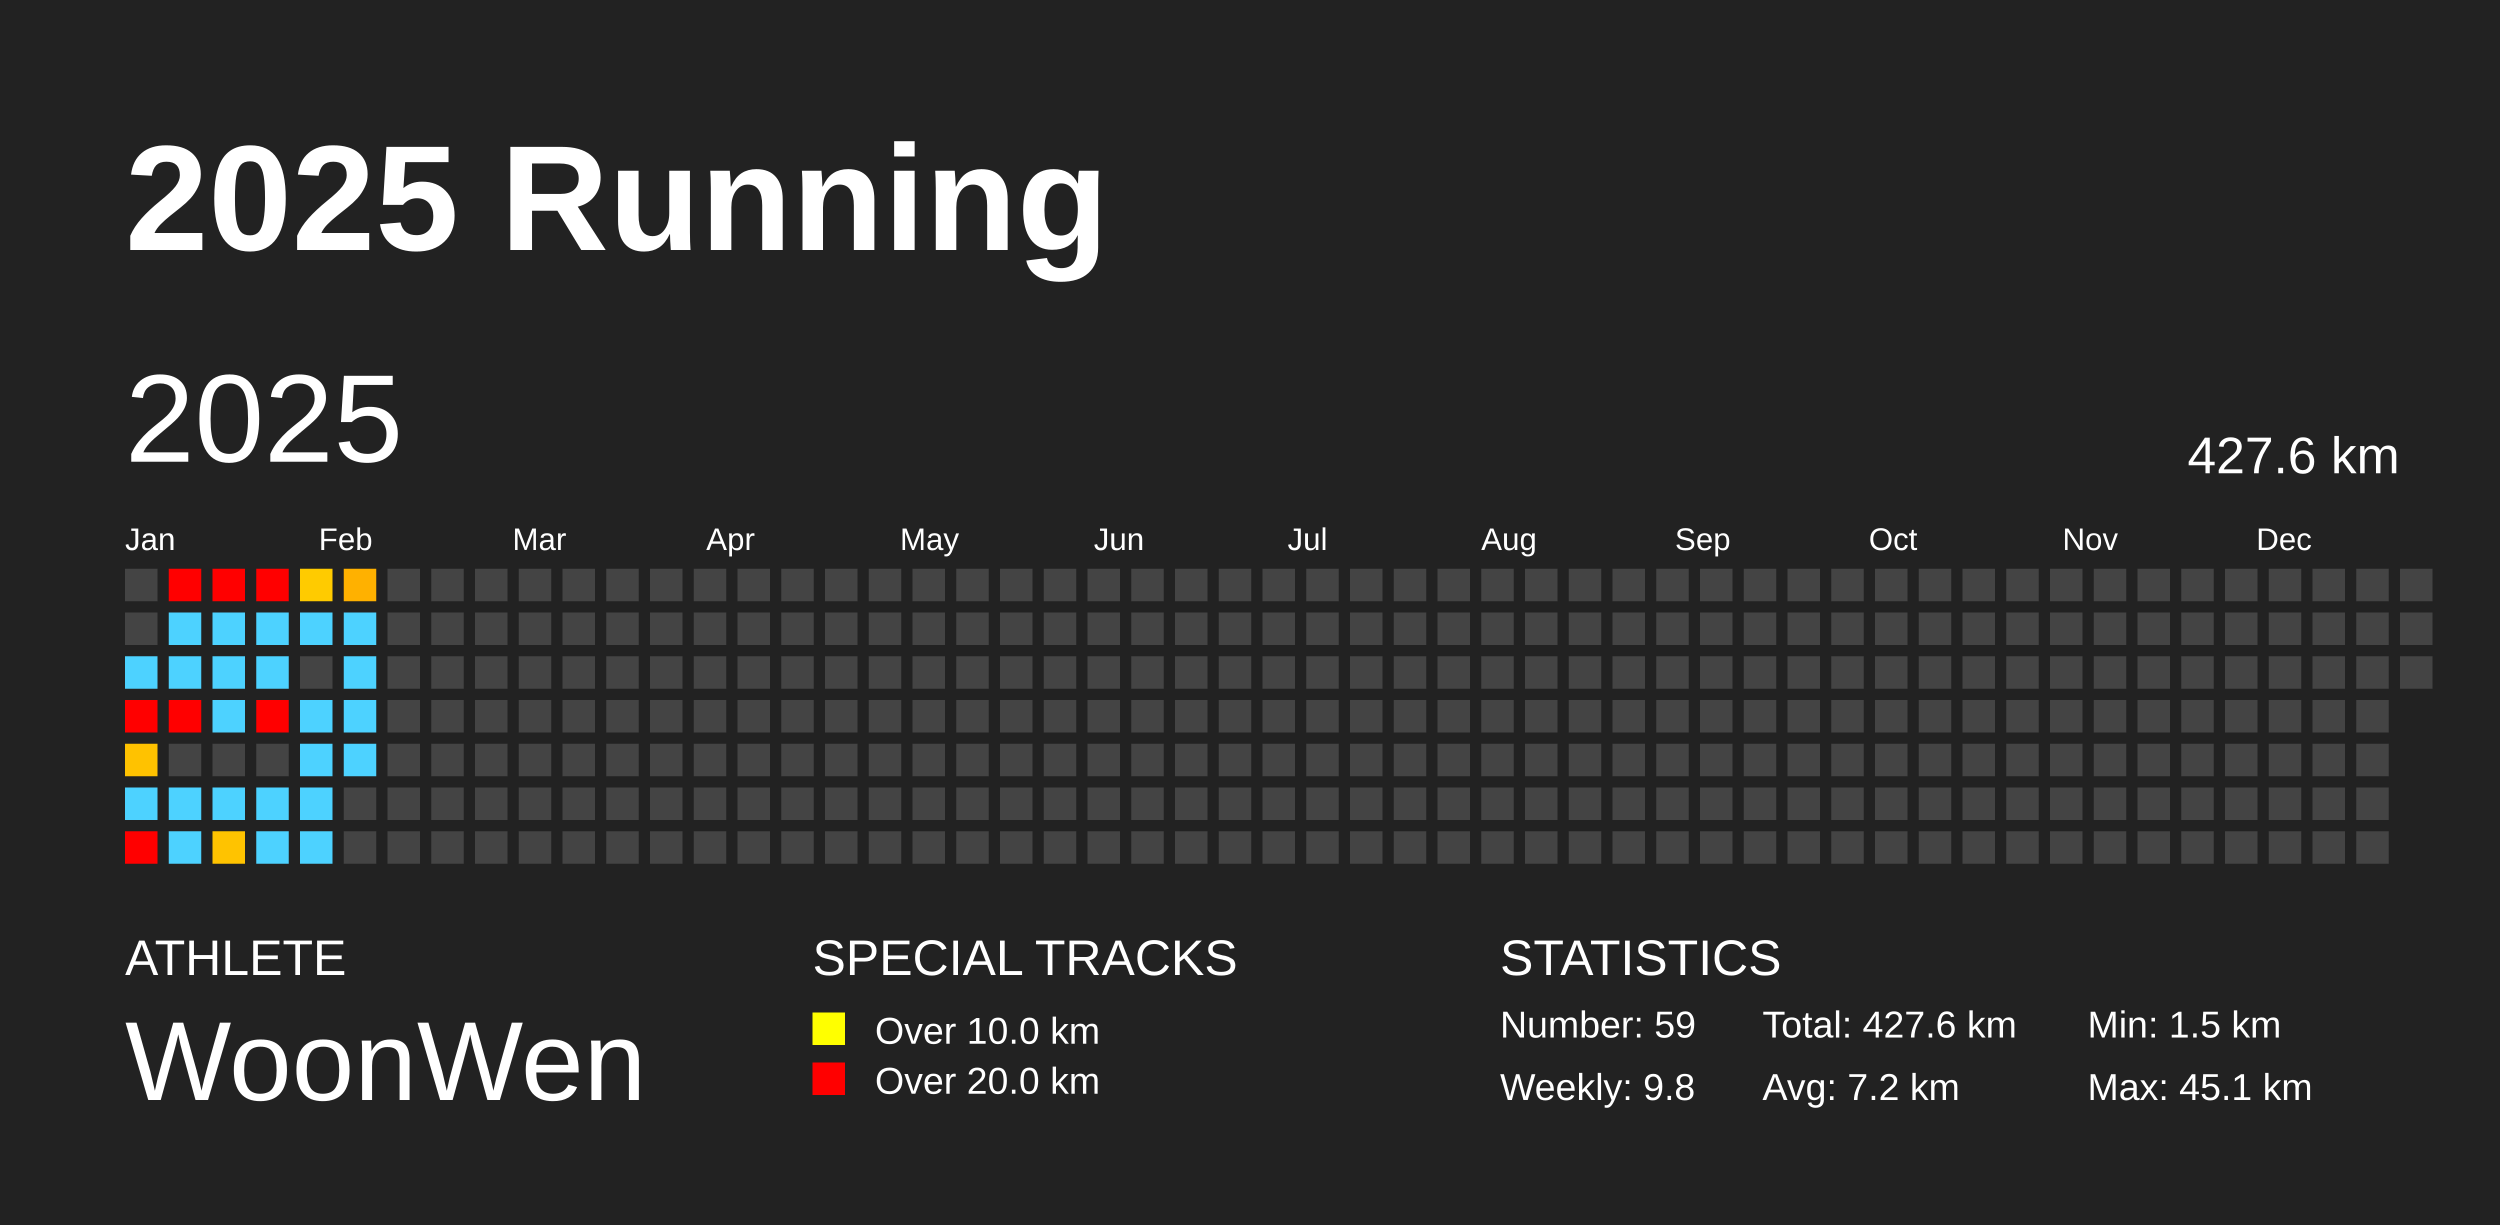
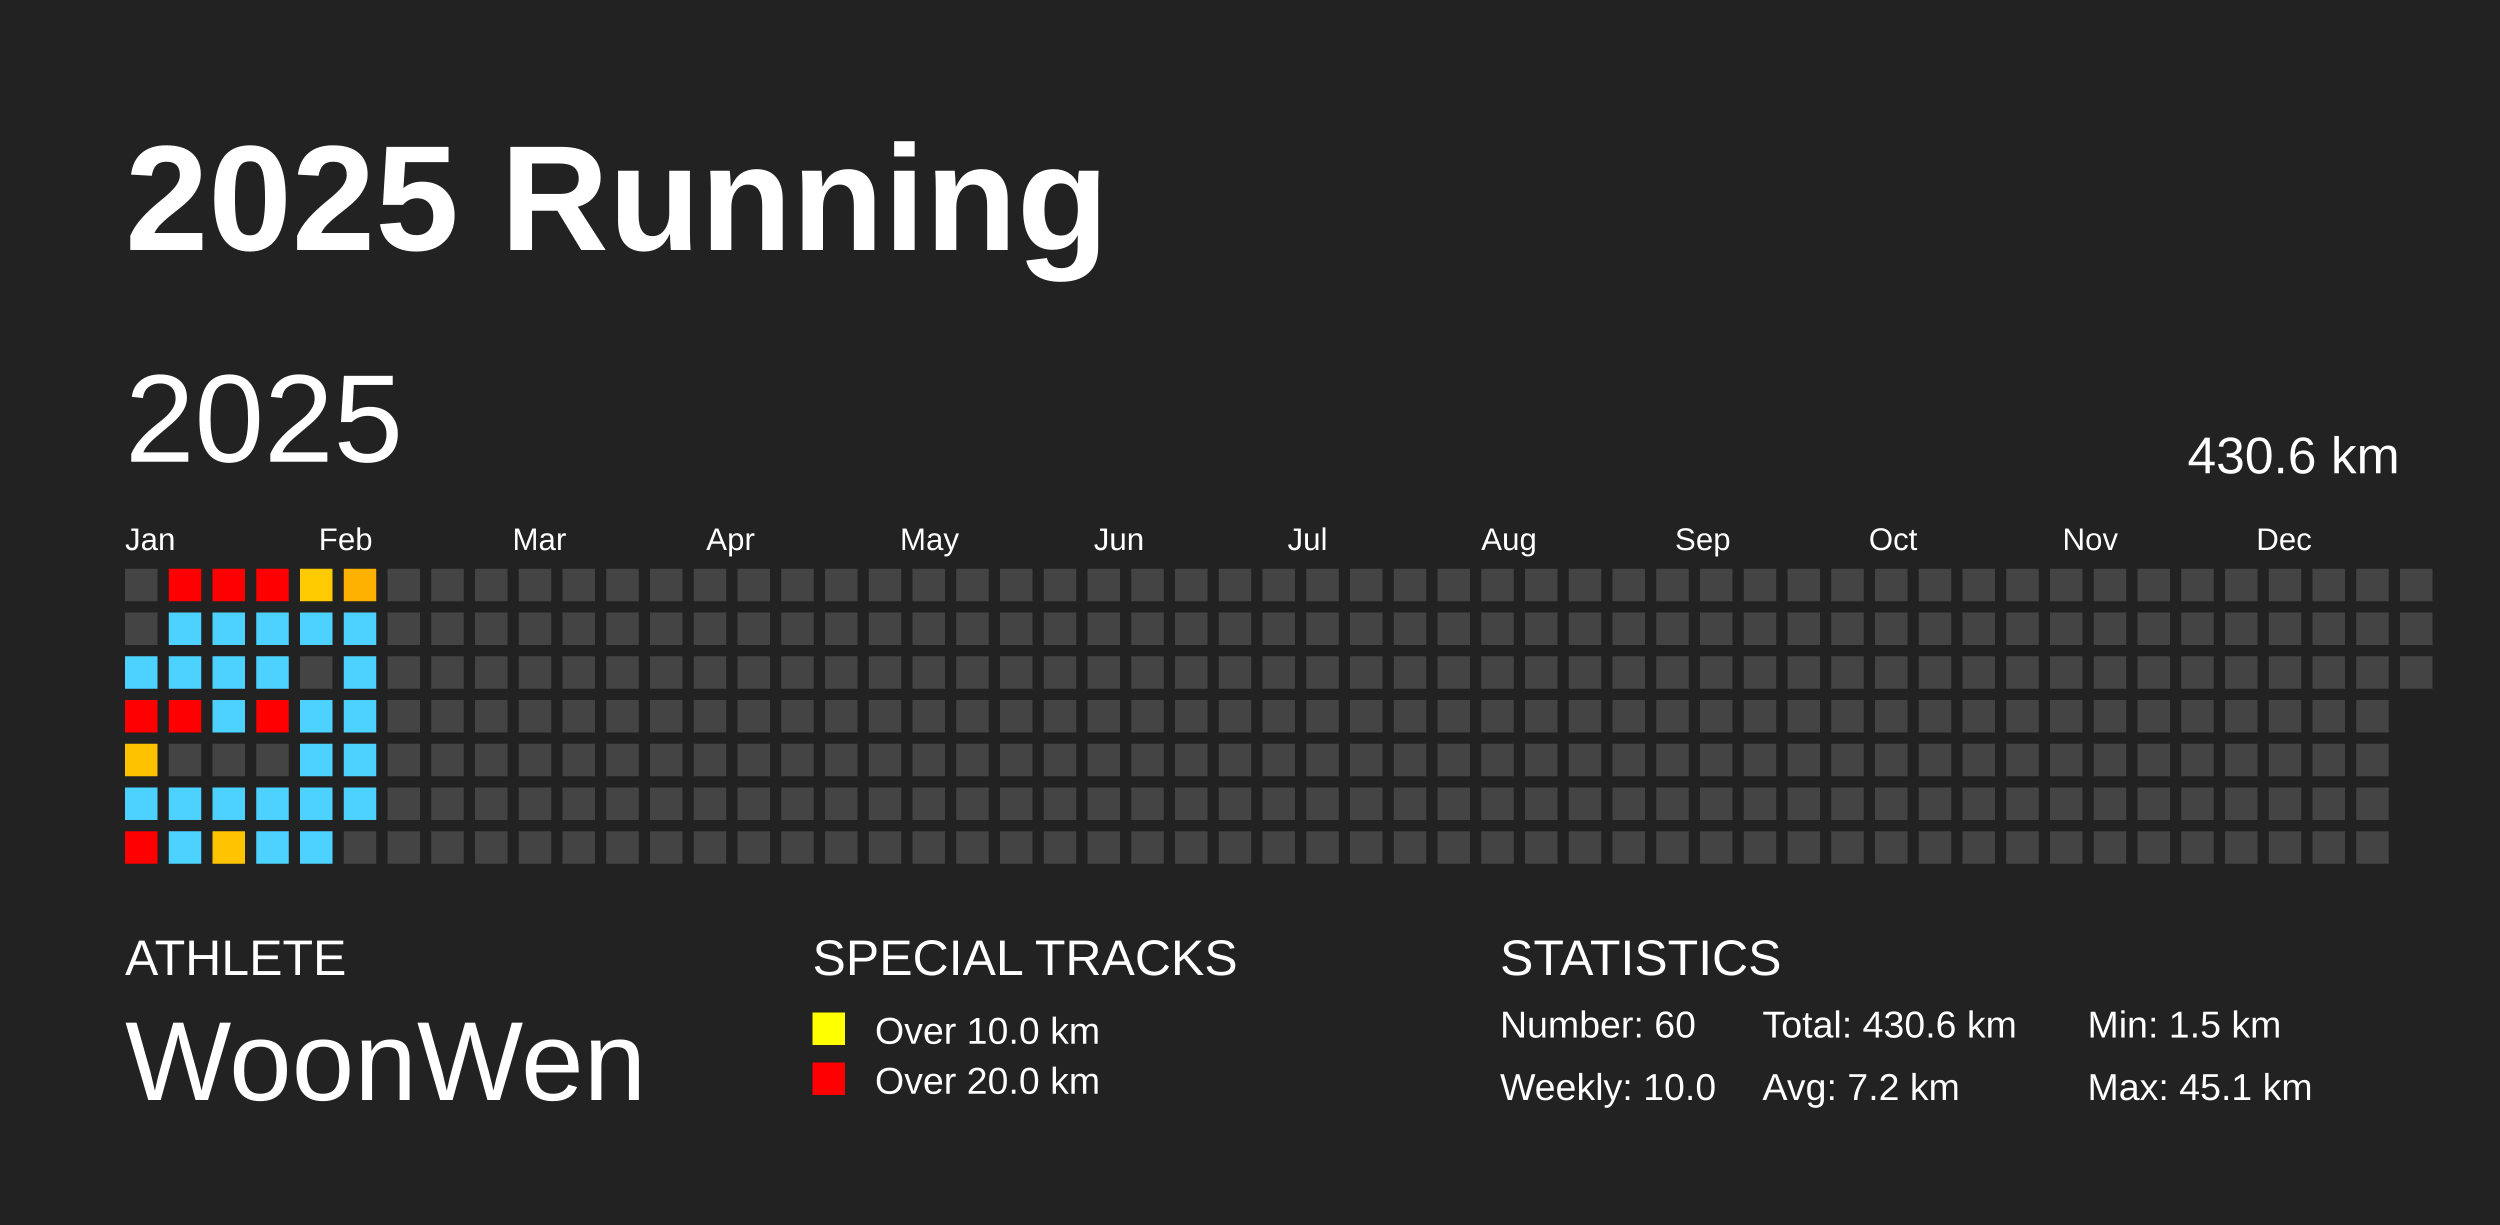
<svg xmlns="http://www.w3.org/2000/svg" baseProfile="full" height="98mm" version="1.1" viewBox="0,0,200,98" width="200mm">
  <defs />
  <rect fill="#222222" height="98" width="200" x="0" y="0" />
  <text fill="#FFFFFF" style="font-size:12px; font-family:Arial; font-weight:bold;" x="10" y="20">2025 Running</text>
  <text fill="#FFFFFF" style="font-size:4px; font-family:Arial" x="10" y="78">ATHLETE</text>
  <text fill="#FFFFFF" style="font-size:9px; font-family:Arial" x="10" y="88">WoonWen</text>
  <text fill="#FFFFFF" style="font-size:4px; font-family:Arial" x="65" y="78">SPECIAL TRACKS</text>
  <rect fill="yellow" height="2.6" width="2.6" x="65" y="81" />
  <text fill="#FFFFFF" style="font-size:3px; font-family:Arial" x="70" y="83.5">Over 10.0 km</text>
  <rect fill="red" height="2.6" width="2.6" x="65" y="85" />
  <text fill="#FFFFFF" style="font-size:3px; font-family:Arial" x="70" y="87.5">Over 20.0 km</text>
  <text fill="#FFFFFF" style="font-size:4px; font-family:Arial" x="120" y="78">STATISTICS</text>
-   <text fill="#FFFFFF" style="font-size:3px; font-family:Arial" x="120" y="83">Number: 59</text>
-   <text fill="#FFFFFF" style="font-size:3px; font-family:Arial" x="120" y="88">Weekly: 9.8</text>
-   <text fill="#FFFFFF" style="font-size:3px; font-family:Arial" x="141" y="83">Total: 427.6 km</text>
+   <text fill="#FFFFFF" style="font-size:3px; font-family:Arial" x="120" y="83">Number: 60</text>
+   <text fill="#FFFFFF" style="font-size:3px; font-family:Arial" x="120" y="88">Weekly: 10.0</text>
+   <text fill="#FFFFFF" style="font-size:3px; font-family:Arial" x="141" y="83">Total: 430.6 km</text>
  <text fill="#FFFFFF" style="font-size:3px; font-family:Arial" x="141" y="88">Avg: 7.2 km</text>
  <text fill="#FFFFFF" style="font-size:3px; font-family:Arial" x="167" y="83">Min: 1.5 km</text>
  <text fill="#FFFFFF" style="font-size:3px; font-family:Arial" x="167" y="88">Max: 45.1 km</text>
  <text dominant-baseline="hanging" fill="#FFFFFF" style="font-size:10.0px; font-family:Arial;" x="10" y="30">2025</text>
-   <text dominant-baseline="hanging" fill="#FFFFFF" style="font-size:4.125px; font-family:Arial;" x="175" y="35">427.6 km</text>
+   <text dominant-baseline="hanging" fill="#FFFFFF" style="font-size:4.125px; font-family:Arial;" x="175" y="35">430.6 km</text>
  <text fill="#FFFFFF" style="font-size:2.5px; font-family:Arial" x="10.0" y="44">Jan</text>
  <text fill="#FFFFFF" style="font-size:2.5px; font-family:Arial" x="25.5" y="44">Feb</text>
  <text fill="#FFFFFF" style="font-size:2.5px; font-family:Arial" x="41.0" y="44">Mar</text>
  <text fill="#FFFFFF" style="font-size:2.5px; font-family:Arial" x="56.5" y="44">Apr</text>
  <text fill="#FFFFFF" style="font-size:2.5px; font-family:Arial" x="72.0" y="44">May</text>
  <text fill="#FFFFFF" style="font-size:2.5px; font-family:Arial" x="87.5" y="44">Jun</text>
  <text fill="#FFFFFF" style="font-size:2.5px; font-family:Arial" x="103.0" y="44">Jul</text>
  <text fill="#FFFFFF" style="font-size:2.5px; font-family:Arial" x="118.5" y="44">Aug</text>
  <text fill="#FFFFFF" style="font-size:2.5px; font-family:Arial" x="134.0" y="44">Sep</text>
  <text fill="#FFFFFF" style="font-size:2.5px; font-family:Arial" x="149.5" y="44">Oct</text>
  <text fill="#FFFFFF" style="font-size:2.5px; font-family:Arial" x="165.0" y="44">Nov</text>
  <text fill="#FFFFFF" style="font-size:2.5px; font-family:Arial" x="180.5" y="44">Dec</text>
  <rect fill="#444444" height="2.6" width="2.6" x="10.0" y="45.5" />
  <rect fill="#444444" height="2.6" width="2.6" x="10.0" y="49.0" />
  <rect fill="#4dd2ff" height="2.6" width="2.6" x="10.0" y="52.5" />
  <rect fill="red" height="2.6" width="2.6" x="10.0" y="56.0" />
  <rect fill="#ffc200" height="2.6" width="2.6" x="10.0" y="59.5" />
  <rect fill="#4dd2ff" height="2.6" width="2.6" x="10.0" y="63.0" />
  <rect fill="red" height="2.6" width="2.6" x="10.0" y="66.5" />
  <rect fill="red" height="2.6" width="2.6" x="13.5" y="45.5" />
  <rect fill="#4dd2ff" height="2.6" width="2.6" x="13.5" y="49.0" />
  <rect fill="#4dd2ff" height="2.6" width="2.6" x="13.5" y="52.5" />
  <rect fill="red" height="2.6" width="2.6" x="13.5" y="56.0" />
  <rect fill="#444444" height="2.6" width="2.6" x="13.5" y="59.5" />
  <rect fill="#4dd2ff" height="2.6" width="2.6" x="13.5" y="63.0" />
  <rect fill="#4dd2ff" height="2.6" width="2.6" x="13.5" y="66.5" />
  <rect fill="red" height="2.6" width="2.6" x="17.0" y="45.5" />
  <rect fill="#4dd2ff" height="2.6" width="2.6" x="17.0" y="49.0" />
  <rect fill="#4dd2ff" height="2.6" width="2.6" x="17.0" y="52.5" />
  <rect fill="#4dd2ff" height="2.6" width="2.6" x="17.0" y="56.0" />
  <rect fill="#444444" height="2.6" width="2.6" x="17.0" y="59.5" />
  <rect fill="#4dd2ff" height="2.6" width="2.6" x="17.0" y="63.0" />
  <rect fill="#ffc300" height="2.6" width="2.6" x="17.0" y="66.5" />
  <rect fill="red" height="2.6" width="2.6" x="20.5" y="45.5" />
  <rect fill="#4dd2ff" height="2.6" width="2.6" x="20.5" y="49.0" />
  <rect fill="#4dd2ff" height="2.6" width="2.6" x="20.5" y="52.5" />
  <rect fill="red" height="2.6" width="2.6" x="20.5" y="56.0" />
  <rect fill="#444444" height="2.6" width="2.6" x="20.5" y="59.5" />
  <rect fill="#4dd2ff" height="2.6" width="2.6" x="20.5" y="63.0" />
  <rect fill="#4dd2ff" height="2.6" width="2.6" x="20.5" y="66.5" />
  <rect fill="#ffcb00" height="2.6" width="2.6" x="24.0" y="45.5" />
  <rect fill="#4dd2ff" height="2.6" width="2.6" x="24.0" y="49.0" />
  <rect fill="#444444" height="2.6" width="2.6" x="24.0" y="52.5" />
  <rect fill="#4dd2ff" height="2.6" width="2.6" x="24.0" y="56.0" />
  <rect fill="#4dd2ff" height="2.6" width="2.6" x="24.0" y="59.5" />
  <rect fill="#4dd2ff" height="2.6" width="2.6" x="24.0" y="63.0" />
  <rect fill="#4dd2ff" height="2.6" width="2.6" x="24.0" y="66.5" />
  <rect fill="#ffb100" height="2.6" width="2.6" x="27.5" y="45.5" />
  <rect fill="#4dd2ff" height="2.6" width="2.6" x="27.5" y="49.0" />
  <rect fill="#4dd2ff" height="2.6" width="2.6" x="27.5" y="52.5" />
  <rect fill="#4dd2ff" height="2.6" width="2.6" x="27.5" y="56.0" />
  <rect fill="#4dd2ff" height="2.6" width="2.6" x="27.5" y="59.5" />
-   <rect fill="#444444" height="2.6" width="2.6" x="27.5" y="63.0" />
+   <rect fill="#4dd2ff" height="2.6" width="2.6" x="27.5" y="63.0" />
  <rect fill="#444444" height="2.6" width="2.6" x="27.5" y="66.5" />
  <rect fill="#444444" height="2.6" width="2.6" x="31.0" y="45.5" />
  <rect fill="#444444" height="2.6" width="2.6" x="31.0" y="49.0" />
  <rect fill="#444444" height="2.6" width="2.6" x="31.0" y="52.5" />
  <rect fill="#444444" height="2.6" width="2.6" x="31.0" y="56.0" />
  <rect fill="#444444" height="2.6" width="2.6" x="31.0" y="59.5" />
  <rect fill="#444444" height="2.6" width="2.6" x="31.0" y="63.0" />
  <rect fill="#444444" height="2.6" width="2.6" x="31.0" y="66.5" />
  <rect fill="#444444" height="2.6" width="2.6" x="34.5" y="45.5" />
  <rect fill="#444444" height="2.6" width="2.6" x="34.5" y="49.0" />
  <rect fill="#444444" height="2.6" width="2.6" x="34.5" y="52.5" />
  <rect fill="#444444" height="2.6" width="2.6" x="34.5" y="56.0" />
  <rect fill="#444444" height="2.6" width="2.6" x="34.5" y="59.5" />
  <rect fill="#444444" height="2.6" width="2.6" x="34.5" y="63.0" />
  <rect fill="#444444" height="2.6" width="2.6" x="34.5" y="66.5" />
  <rect fill="#444444" height="2.6" width="2.6" x="38.0" y="45.5" />
  <rect fill="#444444" height="2.6" width="2.6" x="38.0" y="49.0" />
  <rect fill="#444444" height="2.6" width="2.6" x="38.0" y="52.5" />
  <rect fill="#444444" height="2.6" width="2.6" x="38.0" y="56.0" />
  <rect fill="#444444" height="2.6" width="2.6" x="38.0" y="59.5" />
  <rect fill="#444444" height="2.6" width="2.6" x="38.0" y="63.0" />
  <rect fill="#444444" height="2.6" width="2.6" x="38.0" y="66.5" />
  <rect fill="#444444" height="2.6" width="2.6" x="41.5" y="45.5" />
  <rect fill="#444444" height="2.6" width="2.6" x="41.5" y="49.0" />
  <rect fill="#444444" height="2.6" width="2.6" x="41.5" y="52.5" />
  <rect fill="#444444" height="2.6" width="2.6" x="41.5" y="56.0" />
  <rect fill="#444444" height="2.6" width="2.6" x="41.5" y="59.5" />
  <rect fill="#444444" height="2.6" width="2.6" x="41.5" y="63.0" />
  <rect fill="#444444" height="2.6" width="2.6" x="41.5" y="66.5" />
  <rect fill="#444444" height="2.6" width="2.6" x="45.0" y="45.5" />
  <rect fill="#444444" height="2.6" width="2.6" x="45.0" y="49.0" />
  <rect fill="#444444" height="2.6" width="2.6" x="45.0" y="52.5" />
  <rect fill="#444444" height="2.6" width="2.6" x="45.0" y="56.0" />
  <rect fill="#444444" height="2.6" width="2.6" x="45.0" y="59.5" />
  <rect fill="#444444" height="2.6" width="2.6" x="45.0" y="63.0" />
  <rect fill="#444444" height="2.6" width="2.6" x="45.0" y="66.5" />
  <rect fill="#444444" height="2.6" width="2.6" x="48.5" y="45.5" />
  <rect fill="#444444" height="2.6" width="2.6" x="48.5" y="49.0" />
  <rect fill="#444444" height="2.6" width="2.6" x="48.5" y="52.5" />
  <rect fill="#444444" height="2.6" width="2.6" x="48.5" y="56.0" />
  <rect fill="#444444" height="2.6" width="2.6" x="48.5" y="59.5" />
  <rect fill="#444444" height="2.6" width="2.6" x="48.5" y="63.0" />
  <rect fill="#444444" height="2.6" width="2.6" x="48.5" y="66.5" />
  <rect fill="#444444" height="2.6" width="2.6" x="52.0" y="45.5" />
  <rect fill="#444444" height="2.6" width="2.6" x="52.0" y="49.0" />
  <rect fill="#444444" height="2.6" width="2.6" x="52.0" y="52.5" />
  <rect fill="#444444" height="2.6" width="2.6" x="52.0" y="56.0" />
  <rect fill="#444444" height="2.6" width="2.6" x="52.0" y="59.5" />
  <rect fill="#444444" height="2.6" width="2.6" x="52.0" y="63.0" />
  <rect fill="#444444" height="2.6" width="2.6" x="52.0" y="66.5" />
  <rect fill="#444444" height="2.6" width="2.6" x="55.5" y="45.5" />
  <rect fill="#444444" height="2.6" width="2.6" x="55.5" y="49.0" />
  <rect fill="#444444" height="2.6" width="2.6" x="55.5" y="52.5" />
  <rect fill="#444444" height="2.6" width="2.6" x="55.5" y="56.0" />
  <rect fill="#444444" height="2.6" width="2.6" x="55.5" y="59.5" />
  <rect fill="#444444" height="2.6" width="2.6" x="55.5" y="63.0" />
  <rect fill="#444444" height="2.6" width="2.6" x="55.5" y="66.5" />
  <rect fill="#444444" height="2.6" width="2.6" x="59.0" y="45.5" />
  <rect fill="#444444" height="2.6" width="2.6" x="59.0" y="49.0" />
  <rect fill="#444444" height="2.6" width="2.6" x="59.0" y="52.5" />
  <rect fill="#444444" height="2.6" width="2.6" x="59.0" y="56.0" />
  <rect fill="#444444" height="2.6" width="2.6" x="59.0" y="59.5" />
  <rect fill="#444444" height="2.6" width="2.6" x="59.0" y="63.0" />
  <rect fill="#444444" height="2.6" width="2.6" x="59.0" y="66.5" />
  <rect fill="#444444" height="2.6" width="2.6" x="62.5" y="45.5" />
  <rect fill="#444444" height="2.6" width="2.6" x="62.5" y="49.0" />
  <rect fill="#444444" height="2.6" width="2.6" x="62.5" y="52.5" />
  <rect fill="#444444" height="2.6" width="2.6" x="62.5" y="56.0" />
  <rect fill="#444444" height="2.6" width="2.6" x="62.5" y="59.5" />
  <rect fill="#444444" height="2.6" width="2.6" x="62.5" y="63.0" />
  <rect fill="#444444" height="2.6" width="2.6" x="62.5" y="66.5" />
  <rect fill="#444444" height="2.6" width="2.6" x="66.0" y="45.5" />
  <rect fill="#444444" height="2.6" width="2.6" x="66.0" y="49.0" />
  <rect fill="#444444" height="2.6" width="2.6" x="66.0" y="52.5" />
  <rect fill="#444444" height="2.6" width="2.6" x="66.0" y="56.0" />
  <rect fill="#444444" height="2.6" width="2.6" x="66.0" y="59.5" />
  <rect fill="#444444" height="2.6" width="2.6" x="66.0" y="63.0" />
  <rect fill="#444444" height="2.6" width="2.6" x="66.0" y="66.5" />
  <rect fill="#444444" height="2.6" width="2.6" x="69.5" y="45.5" />
  <rect fill="#444444" height="2.6" width="2.6" x="69.5" y="49.0" />
  <rect fill="#444444" height="2.6" width="2.6" x="69.5" y="52.5" />
  <rect fill="#444444" height="2.6" width="2.6" x="69.5" y="56.0" />
  <rect fill="#444444" height="2.6" width="2.6" x="69.5" y="59.5" />
  <rect fill="#444444" height="2.6" width="2.6" x="69.5" y="63.0" />
  <rect fill="#444444" height="2.6" width="2.6" x="69.5" y="66.5" />
  <rect fill="#444444" height="2.6" width="2.6" x="73.0" y="45.5" />
  <rect fill="#444444" height="2.6" width="2.6" x="73.0" y="49.0" />
  <rect fill="#444444" height="2.6" width="2.6" x="73.0" y="52.5" />
  <rect fill="#444444" height="2.6" width="2.6" x="73.0" y="56.0" />
  <rect fill="#444444" height="2.6" width="2.6" x="73.0" y="59.5" />
  <rect fill="#444444" height="2.6" width="2.6" x="73.0" y="63.0" />
  <rect fill="#444444" height="2.6" width="2.6" x="73.0" y="66.5" />
  <rect fill="#444444" height="2.6" width="2.6" x="76.5" y="45.5" />
  <rect fill="#444444" height="2.6" width="2.6" x="76.5" y="49.0" />
  <rect fill="#444444" height="2.6" width="2.6" x="76.5" y="52.5" />
  <rect fill="#444444" height="2.6" width="2.6" x="76.5" y="56.0" />
  <rect fill="#444444" height="2.6" width="2.6" x="76.5" y="59.5" />
  <rect fill="#444444" height="2.6" width="2.6" x="76.5" y="63.0" />
  <rect fill="#444444" height="2.6" width="2.6" x="76.5" y="66.5" />
  <rect fill="#444444" height="2.6" width="2.6" x="80.0" y="45.5" />
  <rect fill="#444444" height="2.6" width="2.6" x="80.0" y="49.0" />
  <rect fill="#444444" height="2.6" width="2.6" x="80.0" y="52.5" />
  <rect fill="#444444" height="2.6" width="2.6" x="80.0" y="56.0" />
  <rect fill="#444444" height="2.6" width="2.6" x="80.0" y="59.5" />
  <rect fill="#444444" height="2.6" width="2.6" x="80.0" y="63.0" />
  <rect fill="#444444" height="2.6" width="2.6" x="80.0" y="66.5" />
  <rect fill="#444444" height="2.6" width="2.6" x="83.5" y="45.5" />
  <rect fill="#444444" height="2.6" width="2.6" x="83.5" y="49.0" />
  <rect fill="#444444" height="2.6" width="2.6" x="83.5" y="52.5" />
  <rect fill="#444444" height="2.6" width="2.6" x="83.5" y="56.0" />
  <rect fill="#444444" height="2.6" width="2.6" x="83.5" y="59.5" />
  <rect fill="#444444" height="2.6" width="2.6" x="83.5" y="63.0" />
  <rect fill="#444444" height="2.6" width="2.6" x="83.5" y="66.5" />
  <rect fill="#444444" height="2.6" width="2.6" x="87.0" y="45.5" />
  <rect fill="#444444" height="2.6" width="2.6" x="87.0" y="49.0" />
  <rect fill="#444444" height="2.6" width="2.6" x="87.0" y="52.5" />
  <rect fill="#444444" height="2.6" width="2.6" x="87.0" y="56.0" />
  <rect fill="#444444" height="2.6" width="2.6" x="87.0" y="59.5" />
  <rect fill="#444444" height="2.6" width="2.6" x="87.0" y="63.0" />
  <rect fill="#444444" height="2.6" width="2.6" x="87.0" y="66.5" />
  <rect fill="#444444" height="2.6" width="2.6" x="90.5" y="45.5" />
  <rect fill="#444444" height="2.6" width="2.6" x="90.5" y="49.0" />
  <rect fill="#444444" height="2.6" width="2.6" x="90.5" y="52.5" />
  <rect fill="#444444" height="2.6" width="2.6" x="90.5" y="56.0" />
  <rect fill="#444444" height="2.6" width="2.6" x="90.5" y="59.5" />
  <rect fill="#444444" height="2.6" width="2.6" x="90.5" y="63.0" />
  <rect fill="#444444" height="2.6" width="2.6" x="90.5" y="66.5" />
  <rect fill="#444444" height="2.6" width="2.6" x="94.0" y="45.5" />
  <rect fill="#444444" height="2.6" width="2.6" x="94.0" y="49.0" />
  <rect fill="#444444" height="2.6" width="2.6" x="94.0" y="52.5" />
  <rect fill="#444444" height="2.6" width="2.6" x="94.0" y="56.0" />
  <rect fill="#444444" height="2.6" width="2.6" x="94.0" y="59.5" />
  <rect fill="#444444" height="2.6" width="2.6" x="94.0" y="63.0" />
  <rect fill="#444444" height="2.6" width="2.6" x="94.0" y="66.5" />
  <rect fill="#444444" height="2.6" width="2.6" x="97.5" y="45.5" />
  <rect fill="#444444" height="2.6" width="2.6" x="97.5" y="49.0" />
  <rect fill="#444444" height="2.6" width="2.6" x="97.5" y="52.5" />
  <rect fill="#444444" height="2.6" width="2.6" x="97.5" y="56.0" />
  <rect fill="#444444" height="2.6" width="2.6" x="97.5" y="59.5" />
  <rect fill="#444444" height="2.6" width="2.6" x="97.5" y="63.0" />
  <rect fill="#444444" height="2.6" width="2.6" x="97.5" y="66.5" />
  <rect fill="#444444" height="2.6" width="2.6" x="101.0" y="45.5" />
  <rect fill="#444444" height="2.6" width="2.6" x="101.0" y="49.0" />
  <rect fill="#444444" height="2.6" width="2.6" x="101.0" y="52.5" />
  <rect fill="#444444" height="2.6" width="2.6" x="101.0" y="56.0" />
  <rect fill="#444444" height="2.6" width="2.6" x="101.0" y="59.5" />
  <rect fill="#444444" height="2.6" width="2.6" x="101.0" y="63.0" />
  <rect fill="#444444" height="2.6" width="2.6" x="101.0" y="66.5" />
  <rect fill="#444444" height="2.6" width="2.6" x="104.5" y="45.5" />
  <rect fill="#444444" height="2.6" width="2.6" x="104.5" y="49.0" />
  <rect fill="#444444" height="2.6" width="2.6" x="104.5" y="52.5" />
  <rect fill="#444444" height="2.6" width="2.6" x="104.5" y="56.0" />
  <rect fill="#444444" height="2.6" width="2.6" x="104.5" y="59.5" />
  <rect fill="#444444" height="2.6" width="2.6" x="104.5" y="63.0" />
  <rect fill="#444444" height="2.6" width="2.6" x="104.5" y="66.5" />
  <rect fill="#444444" height="2.6" width="2.6" x="108.0" y="45.5" />
  <rect fill="#444444" height="2.6" width="2.6" x="108.0" y="49.0" />
  <rect fill="#444444" height="2.6" width="2.6" x="108.0" y="52.5" />
  <rect fill="#444444" height="2.6" width="2.6" x="108.0" y="56.0" />
  <rect fill="#444444" height="2.6" width="2.6" x="108.0" y="59.5" />
  <rect fill="#444444" height="2.6" width="2.6" x="108.0" y="63.0" />
  <rect fill="#444444" height="2.6" width="2.6" x="108.0" y="66.5" />
  <rect fill="#444444" height="2.6" width="2.6" x="111.5" y="45.5" />
  <rect fill="#444444" height="2.6" width="2.6" x="111.5" y="49.0" />
  <rect fill="#444444" height="2.6" width="2.6" x="111.5" y="52.5" />
  <rect fill="#444444" height="2.6" width="2.6" x="111.5" y="56.0" />
  <rect fill="#444444" height="2.6" width="2.6" x="111.5" y="59.5" />
  <rect fill="#444444" height="2.6" width="2.6" x="111.5" y="63.0" />
  <rect fill="#444444" height="2.6" width="2.6" x="111.5" y="66.5" />
  <rect fill="#444444" height="2.6" width="2.6" x="115.0" y="45.5" />
  <rect fill="#444444" height="2.6" width="2.6" x="115.0" y="49.0" />
  <rect fill="#444444" height="2.6" width="2.6" x="115.0" y="52.5" />
  <rect fill="#444444" height="2.6" width="2.6" x="115.0" y="56.0" />
  <rect fill="#444444" height="2.6" width="2.6" x="115.0" y="59.5" />
  <rect fill="#444444" height="2.6" width="2.6" x="115.0" y="63.0" />
  <rect fill="#444444" height="2.6" width="2.6" x="115.0" y="66.5" />
  <rect fill="#444444" height="2.6" width="2.6" x="118.5" y="45.5" />
  <rect fill="#444444" height="2.6" width="2.6" x="118.5" y="49.0" />
  <rect fill="#444444" height="2.6" width="2.6" x="118.5" y="52.5" />
  <rect fill="#444444" height="2.6" width="2.6" x="118.5" y="56.0" />
  <rect fill="#444444" height="2.6" width="2.6" x="118.5" y="59.5" />
  <rect fill="#444444" height="2.6" width="2.6" x="118.5" y="63.0" />
  <rect fill="#444444" height="2.6" width="2.6" x="118.5" y="66.5" />
  <rect fill="#444444" height="2.6" width="2.6" x="122.0" y="45.5" />
  <rect fill="#444444" height="2.6" width="2.6" x="122.0" y="49.0" />
  <rect fill="#444444" height="2.6" width="2.6" x="122.0" y="52.5" />
  <rect fill="#444444" height="2.6" width="2.6" x="122.0" y="56.0" />
  <rect fill="#444444" height="2.6" width="2.6" x="122.0" y="59.5" />
  <rect fill="#444444" height="2.6" width="2.6" x="122.0" y="63.0" />
  <rect fill="#444444" height="2.6" width="2.6" x="122.0" y="66.5" />
  <rect fill="#444444" height="2.6" width="2.6" x="125.5" y="45.5" />
  <rect fill="#444444" height="2.6" width="2.6" x="125.5" y="49.0" />
  <rect fill="#444444" height="2.6" width="2.6" x="125.5" y="52.5" />
  <rect fill="#444444" height="2.6" width="2.6" x="125.5" y="56.0" />
  <rect fill="#444444" height="2.6" width="2.6" x="125.5" y="59.5" />
  <rect fill="#444444" height="2.6" width="2.6" x="125.5" y="63.0" />
  <rect fill="#444444" height="2.6" width="2.6" x="125.5" y="66.5" />
  <rect fill="#444444" height="2.6" width="2.6" x="129.0" y="45.5" />
  <rect fill="#444444" height="2.6" width="2.6" x="129.0" y="49.0" />
  <rect fill="#444444" height="2.6" width="2.6" x="129.0" y="52.5" />
  <rect fill="#444444" height="2.6" width="2.6" x="129.0" y="56.0" />
  <rect fill="#444444" height="2.6" width="2.6" x="129.0" y="59.5" />
  <rect fill="#444444" height="2.6" width="2.6" x="129.0" y="63.0" />
  <rect fill="#444444" height="2.6" width="2.6" x="129.0" y="66.5" />
  <rect fill="#444444" height="2.6" width="2.6" x="132.5" y="45.5" />
  <rect fill="#444444" height="2.6" width="2.6" x="132.5" y="49.0" />
  <rect fill="#444444" height="2.6" width="2.6" x="132.5" y="52.5" />
  <rect fill="#444444" height="2.6" width="2.6" x="132.5" y="56.0" />
  <rect fill="#444444" height="2.6" width="2.6" x="132.5" y="59.5" />
  <rect fill="#444444" height="2.6" width="2.6" x="132.5" y="63.0" />
  <rect fill="#444444" height="2.6" width="2.6" x="132.5" y="66.5" />
  <rect fill="#444444" height="2.6" width="2.6" x="136.0" y="45.5" />
  <rect fill="#444444" height="2.6" width="2.6" x="136.0" y="49.0" />
  <rect fill="#444444" height="2.6" width="2.6" x="136.0" y="52.5" />
  <rect fill="#444444" height="2.6" width="2.6" x="136.0" y="56.0" />
  <rect fill="#444444" height="2.6" width="2.6" x="136.0" y="59.5" />
  <rect fill="#444444" height="2.6" width="2.6" x="136.0" y="63.0" />
  <rect fill="#444444" height="2.6" width="2.6" x="136.0" y="66.5" />
  <rect fill="#444444" height="2.6" width="2.6" x="139.5" y="45.5" />
  <rect fill="#444444" height="2.6" width="2.6" x="139.5" y="49.0" />
  <rect fill="#444444" height="2.6" width="2.6" x="139.5" y="52.5" />
  <rect fill="#444444" height="2.6" width="2.6" x="139.5" y="56.0" />
  <rect fill="#444444" height="2.6" width="2.6" x="139.5" y="59.5" />
  <rect fill="#444444" height="2.6" width="2.6" x="139.5" y="63.0" />
  <rect fill="#444444" height="2.6" width="2.6" x="139.5" y="66.5" />
  <rect fill="#444444" height="2.6" width="2.6" x="143.0" y="45.5" />
  <rect fill="#444444" height="2.6" width="2.6" x="143.0" y="49.0" />
  <rect fill="#444444" height="2.6" width="2.6" x="143.0" y="52.5" />
  <rect fill="#444444" height="2.6" width="2.6" x="143.0" y="56.0" />
  <rect fill="#444444" height="2.6" width="2.6" x="143.0" y="59.5" />
  <rect fill="#444444" height="2.6" width="2.6" x="143.0" y="63.0" />
  <rect fill="#444444" height="2.6" width="2.6" x="143.0" y="66.5" />
  <rect fill="#444444" height="2.6" width="2.6" x="146.5" y="45.5" />
  <rect fill="#444444" height="2.6" width="2.6" x="146.5" y="49.0" />
  <rect fill="#444444" height="2.6" width="2.6" x="146.5" y="52.5" />
  <rect fill="#444444" height="2.6" width="2.6" x="146.5" y="56.0" />
  <rect fill="#444444" height="2.6" width="2.6" x="146.5" y="59.5" />
  <rect fill="#444444" height="2.6" width="2.6" x="146.5" y="63.0" />
  <rect fill="#444444" height="2.6" width="2.6" x="146.5" y="66.5" />
  <rect fill="#444444" height="2.6" width="2.6" x="150.0" y="45.5" />
  <rect fill="#444444" height="2.6" width="2.6" x="150.0" y="49.0" />
  <rect fill="#444444" height="2.6" width="2.6" x="150.0" y="52.5" />
  <rect fill="#444444" height="2.6" width="2.6" x="150.0" y="56.0" />
  <rect fill="#444444" height="2.6" width="2.6" x="150.0" y="59.5" />
  <rect fill="#444444" height="2.6" width="2.6" x="150.0" y="63.0" />
  <rect fill="#444444" height="2.6" width="2.6" x="150.0" y="66.5" />
  <rect fill="#444444" height="2.6" width="2.6" x="153.5" y="45.5" />
  <rect fill="#444444" height="2.6" width="2.6" x="153.5" y="49.0" />
  <rect fill="#444444" height="2.6" width="2.6" x="153.5" y="52.5" />
  <rect fill="#444444" height="2.6" width="2.6" x="153.5" y="56.0" />
  <rect fill="#444444" height="2.6" width="2.6" x="153.5" y="59.5" />
  <rect fill="#444444" height="2.6" width="2.6" x="153.5" y="63.0" />
  <rect fill="#444444" height="2.6" width="2.6" x="153.5" y="66.5" />
  <rect fill="#444444" height="2.6" width="2.6" x="157.0" y="45.5" />
  <rect fill="#444444" height="2.6" width="2.6" x="157.0" y="49.0" />
  <rect fill="#444444" height="2.6" width="2.6" x="157.0" y="52.5" />
  <rect fill="#444444" height="2.6" width="2.6" x="157.0" y="56.0" />
  <rect fill="#444444" height="2.6" width="2.6" x="157.0" y="59.5" />
  <rect fill="#444444" height="2.6" width="2.6" x="157.0" y="63.0" />
  <rect fill="#444444" height="2.6" width="2.6" x="157.0" y="66.5" />
  <rect fill="#444444" height="2.6" width="2.6" x="160.5" y="45.5" />
  <rect fill="#444444" height="2.6" width="2.6" x="160.5" y="49.0" />
  <rect fill="#444444" height="2.6" width="2.6" x="160.5" y="52.5" />
  <rect fill="#444444" height="2.6" width="2.6" x="160.5" y="56.0" />
  <rect fill="#444444" height="2.6" width="2.6" x="160.5" y="59.5" />
  <rect fill="#444444" height="2.6" width="2.6" x="160.5" y="63.0" />
  <rect fill="#444444" height="2.6" width="2.6" x="160.5" y="66.5" />
  <rect fill="#444444" height="2.6" width="2.6" x="164.0" y="45.5" />
  <rect fill="#444444" height="2.6" width="2.6" x="164.0" y="49.0" />
  <rect fill="#444444" height="2.6" width="2.6" x="164.0" y="52.5" />
  <rect fill="#444444" height="2.6" width="2.6" x="164.0" y="56.0" />
  <rect fill="#444444" height="2.6" width="2.6" x="164.0" y="59.5" />
  <rect fill="#444444" height="2.6" width="2.6" x="164.0" y="63.0" />
  <rect fill="#444444" height="2.6" width="2.6" x="164.0" y="66.5" />
  <rect fill="#444444" height="2.6" width="2.6" x="167.5" y="45.5" />
  <rect fill="#444444" height="2.6" width="2.6" x="167.5" y="49.0" />
  <rect fill="#444444" height="2.6" width="2.6" x="167.5" y="52.5" />
  <rect fill="#444444" height="2.6" width="2.6" x="167.5" y="56.0" />
  <rect fill="#444444" height="2.6" width="2.6" x="167.5" y="59.5" />
  <rect fill="#444444" height="2.6" width="2.6" x="167.5" y="63.0" />
  <rect fill="#444444" height="2.6" width="2.6" x="167.5" y="66.5" />
  <rect fill="#444444" height="2.6" width="2.6" x="171.0" y="45.5" />
  <rect fill="#444444" height="2.6" width="2.6" x="171.0" y="49.0" />
  <rect fill="#444444" height="2.6" width="2.6" x="171.0" y="52.5" />
  <rect fill="#444444" height="2.6" width="2.6" x="171.0" y="56.0" />
  <rect fill="#444444" height="2.6" width="2.6" x="171.0" y="59.5" />
  <rect fill="#444444" height="2.6" width="2.6" x="171.0" y="63.0" />
  <rect fill="#444444" height="2.6" width="2.6" x="171.0" y="66.5" />
  <rect fill="#444444" height="2.6" width="2.6" x="174.5" y="45.5" />
  <rect fill="#444444" height="2.6" width="2.6" x="174.5" y="49.0" />
  <rect fill="#444444" height="2.6" width="2.6" x="174.5" y="52.5" />
  <rect fill="#444444" height="2.6" width="2.6" x="174.5" y="56.0" />
  <rect fill="#444444" height="2.6" width="2.6" x="174.5" y="59.5" />
  <rect fill="#444444" height="2.6" width="2.6" x="174.5" y="63.0" />
  <rect fill="#444444" height="2.6" width="2.6" x="174.5" y="66.5" />
  <rect fill="#444444" height="2.6" width="2.6" x="178.0" y="45.5" />
  <rect fill="#444444" height="2.6" width="2.6" x="178.0" y="49.0" />
  <rect fill="#444444" height="2.6" width="2.6" x="178.0" y="52.5" />
  <rect fill="#444444" height="2.6" width="2.6" x="178.0" y="56.0" />
  <rect fill="#444444" height="2.6" width="2.6" x="178.0" y="59.5" />
  <rect fill="#444444" height="2.6" width="2.6" x="178.0" y="63.0" />
  <rect fill="#444444" height="2.6" width="2.6" x="178.0" y="66.5" />
  <rect fill="#444444" height="2.6" width="2.6" x="181.5" y="45.5" />
  <rect fill="#444444" height="2.6" width="2.6" x="181.5" y="49.0" />
  <rect fill="#444444" height="2.6" width="2.6" x="181.5" y="52.5" />
  <rect fill="#444444" height="2.6" width="2.6" x="181.5" y="56.0" />
  <rect fill="#444444" height="2.6" width="2.6" x="181.5" y="59.5" />
  <rect fill="#444444" height="2.6" width="2.6" x="181.5" y="63.0" />
  <rect fill="#444444" height="2.6" width="2.6" x="181.5" y="66.5" />
  <rect fill="#444444" height="2.6" width="2.6" x="185.0" y="45.5" />
  <rect fill="#444444" height="2.6" width="2.6" x="185.0" y="49.0" />
  <rect fill="#444444" height="2.6" width="2.6" x="185.0" y="52.5" />
  <rect fill="#444444" height="2.6" width="2.6" x="185.0" y="56.0" />
  <rect fill="#444444" height="2.6" width="2.6" x="185.0" y="59.5" />
  <rect fill="#444444" height="2.6" width="2.6" x="185.0" y="63.0" />
  <rect fill="#444444" height="2.6" width="2.6" x="185.0" y="66.5" />
  <rect fill="#444444" height="2.6" width="2.6" x="188.5" y="45.5" />
  <rect fill="#444444" height="2.6" width="2.6" x="188.5" y="49.0" />
  <rect fill="#444444" height="2.6" width="2.6" x="188.5" y="52.5" />
  <rect fill="#444444" height="2.6" width="2.6" x="188.5" y="56.0" />
  <rect fill="#444444" height="2.6" width="2.6" x="188.5" y="59.5" />
  <rect fill="#444444" height="2.6" width="2.6" x="188.5" y="63.0" />
  <rect fill="#444444" height="2.6" width="2.6" x="188.5" y="66.5" />
  <rect fill="#444444" height="2.6" width="2.6" x="192.0" y="45.5" />
  <rect fill="#444444" height="2.6" width="2.6" x="192.0" y="49.0" />
  <rect fill="#444444" height="2.6" width="2.6" x="192.0" y="52.5" />
</svg>
